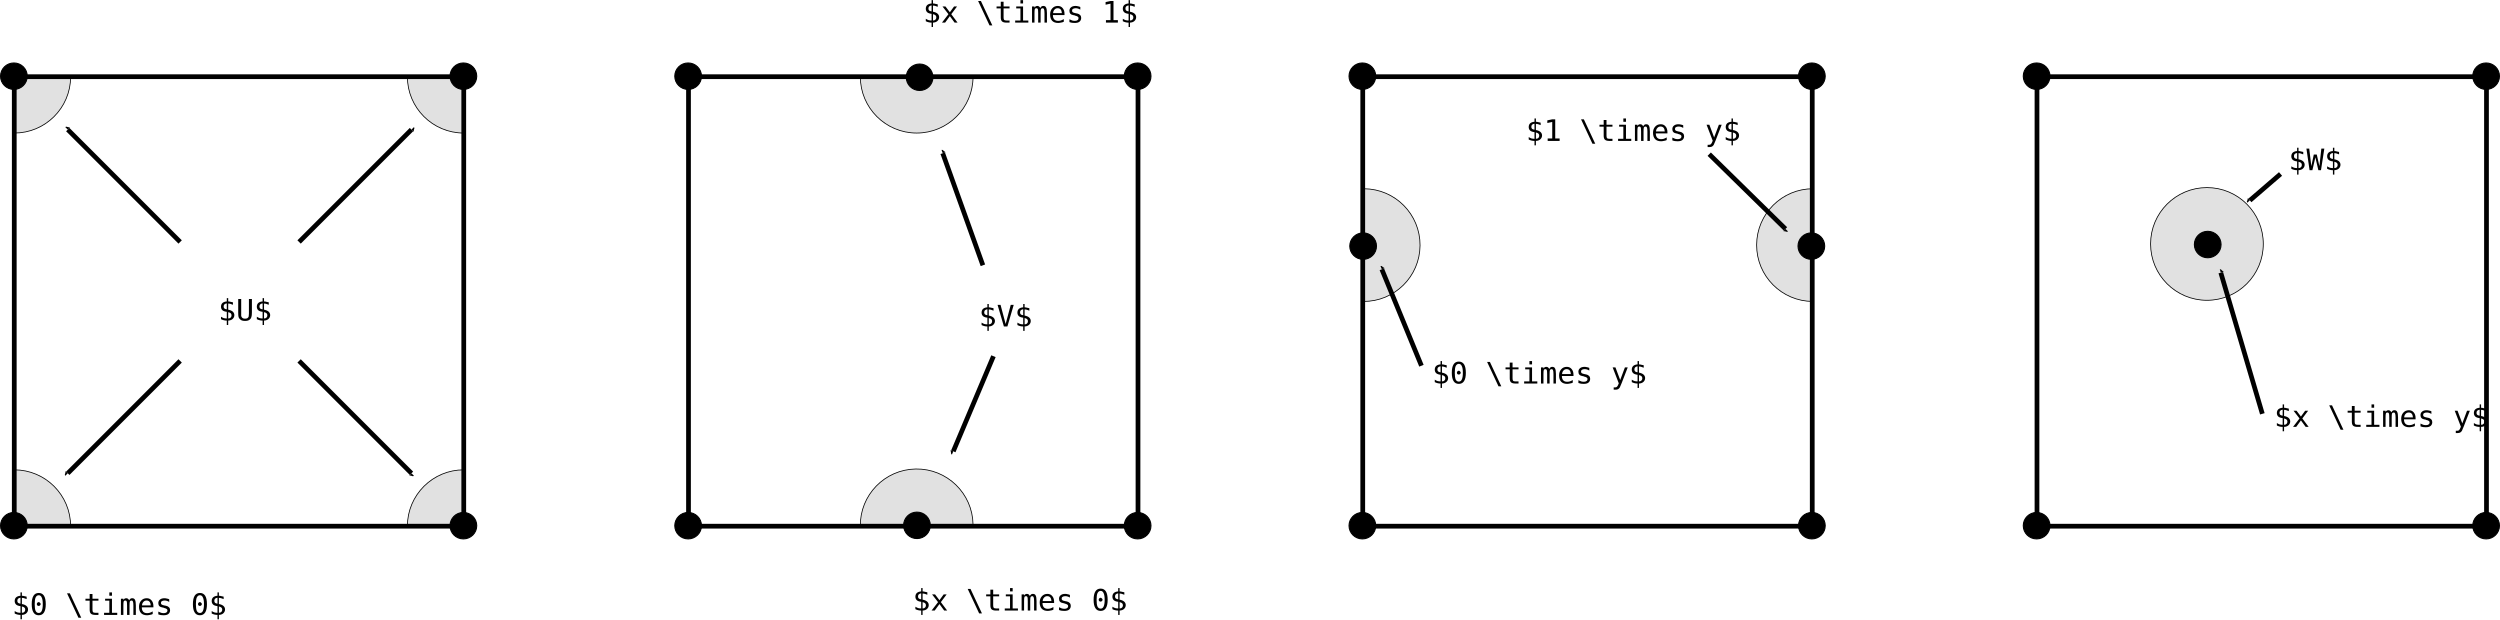
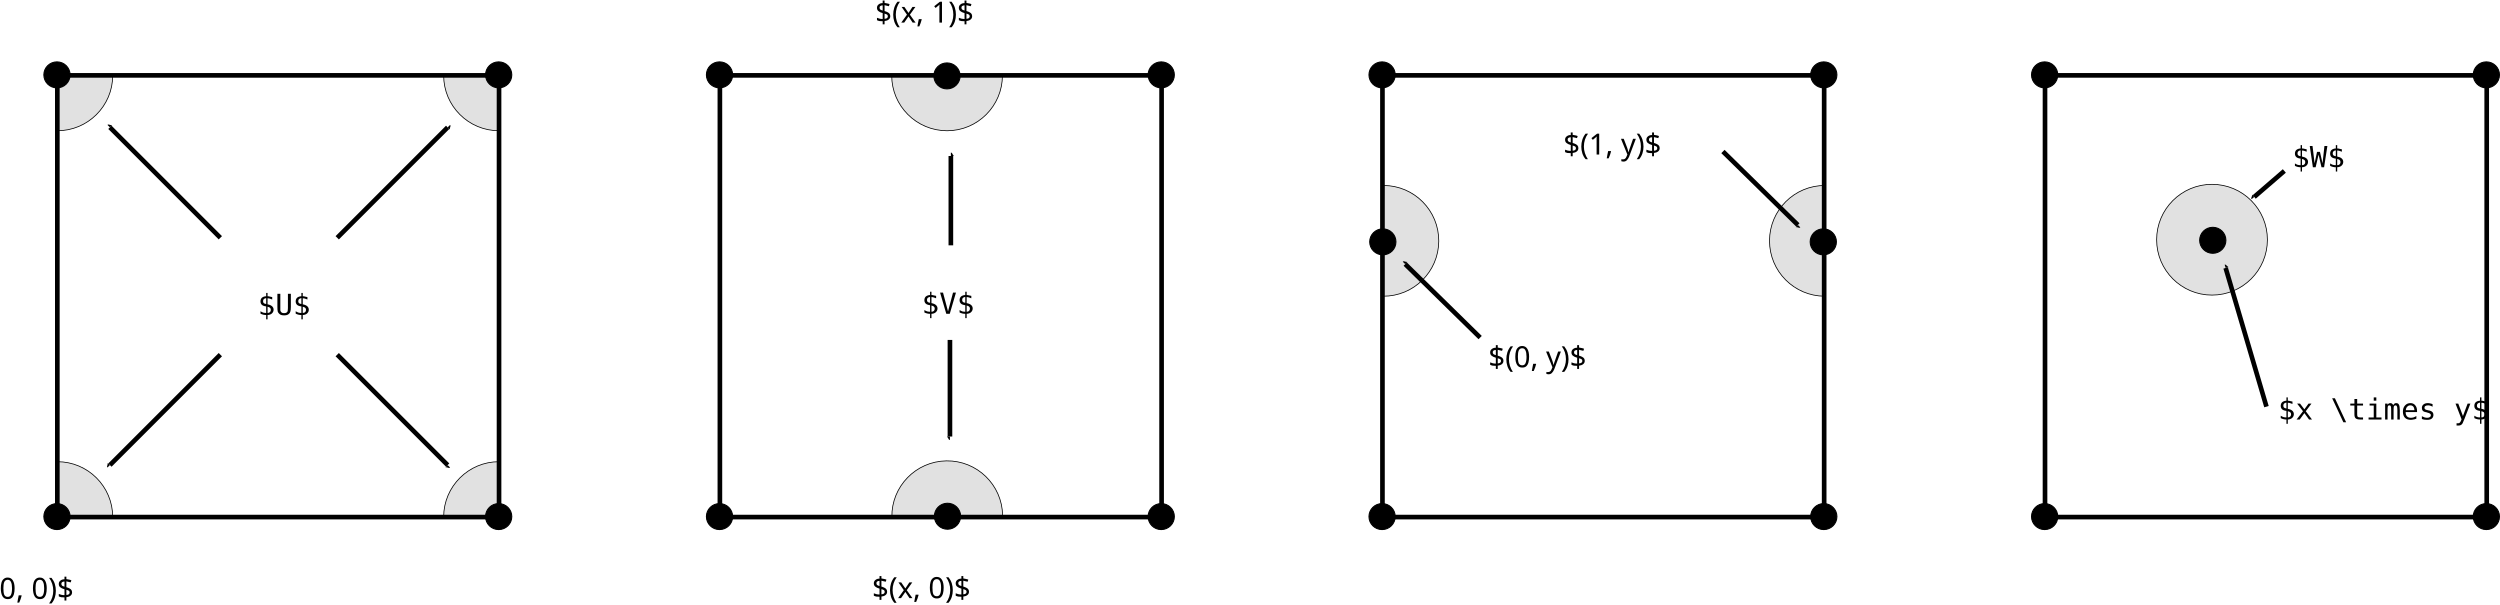
- <svg xmlns="http://www.w3.org/2000/svg" width="222.472mm" height="55.109mm" viewBox="0 0 222.472 55.109" version="1.1" id="svg8">
+ <svg xmlns="http://www.w3.org/2000/svg" width="226.394mm" height="54.726mm" viewBox="0 0 226.394 54.726" version="1.1" id="svg8">
  <defs id="defs2">
    <marker markerWidth="0.911" markerHeight="1.69" refX="0" refY="0" orient="auto-start-reverse" id="marker-arrow-1.5923999999999998">
      <g id="g925" transform="scale(1.073399)">
        <path id="path923" style="fill:none;stroke:#000000;stroke-width:0.6;stroke-linecap:round;stroke-linejoin:round;stroke-miterlimit:10;stroke-dasharray:none;stroke-opacity:1" d="M -1.554,2.072 C -1.425,1.295 0,0.13 0.389,0 0,-0.13 -1.425,-1.295 -1.554,-2.072" />
      </g>
    </marker>
    <marker markerWidth="0.911" markerHeight="1.69" refX="0" refY="0" orient="auto-start-reverse" id="marker-arrow-1.5923999999999998-6">
      <g id="g925-2" transform="scale(1.073399)">
        <path id="path923-9" style="fill:none;stroke:#000000;stroke-width:0.6;stroke-linecap:round;stroke-linejoin:round;stroke-miterlimit:10;stroke-dasharray:none;stroke-opacity:1" d="M -1.554,2.072 C -1.425,1.295 0,0.13 0.389,0 0,-0.13 -1.425,-1.295 -1.554,-2.072" />
      </g>
    </marker>
    <marker markerWidth="0.911" markerHeight="1.69" refX="0" refY="0" orient="auto-start-reverse" id="marker-arrow-1.5923999999999998-2">
      <g id="g925-7" transform="scale(1.073399)">
        <path id="path923-0" style="fill:none;stroke:#000000;stroke-width:0.6;stroke-linecap:round;stroke-linejoin:round;stroke-miterlimit:10;stroke-dasharray:none;stroke-opacity:1" d="M -1.554,2.072 C -1.425,1.295 0,0.13 0.389,0 0,-0.13 -1.425,-1.295 -1.554,-2.072" />
      </g>
    </marker>
    <marker markerWidth="0.911" markerHeight="1.69" refX="0" refY="0" orient="auto-start-reverse" id="marker-arrow-1.5923999999999998-60">
      <g id="g1118" transform="scale(1.073399)">
        <path id="path1116" style="fill:none;stroke:#000000;stroke-width:0.6;stroke-linecap:round;stroke-linejoin:round;stroke-miterlimit:10;stroke-dasharray:none;stroke-opacity:1" d="M -1.554,2.072 C -1.425,1.295 0,0.13 0.389,0 0,-0.13 -1.425,-1.295 -1.554,-2.072" />
      </g>
    </marker>
    <marker markerWidth="0.911" markerHeight="1.69" refX="0" refY="0" orient="auto-start-reverse" id="marker-arrow-1.5923999999999998-62">
      <g id="g1135" transform="scale(1.073399)">
        <path id="path1133" style="fill:none;stroke:#000000;stroke-width:0.6;stroke-linecap:round;stroke-linejoin:round;stroke-miterlimit:10;stroke-dasharray:none;stroke-opacity:1" d="M -1.554,2.072 C -1.425,1.295 0,0.13 0.389,0 0,-0.13 -1.425,-1.295 -1.554,-2.072" />
      </g>
    </marker>
    <marker markerWidth="0.911" markerHeight="1.69" refX="0" refY="0" orient="auto-start-reverse" id="marker-arrow-1.5923999999999998-61">
      <g id="g1197" transform="scale(1.073399)">
        <path id="path1195" style="fill:none;stroke:#000000;stroke-width:0.6;stroke-linecap:round;stroke-linejoin:round;stroke-miterlimit:10;stroke-dasharray:none;stroke-opacity:1" d="M -1.554,2.072 C -1.425,1.295 0,0.13 0.389,0 0,-0.13 -1.425,-1.295 -1.554,-2.072" />
      </g>
    </marker>
    <marker markerWidth="0.911" markerHeight="1.69" refX="0" refY="0" orient="auto-start-reverse" id="marker-arrow-1.5923999999999998-3">
      <g id="g1481" transform="scale(1.073399)">
        <path id="path1479" style="fill:none;stroke:#000000;stroke-width:0.6;stroke-linecap:round;stroke-linejoin:round;stroke-miterlimit:10;stroke-dasharray:none;stroke-opacity:1" d="M -1.554,2.072 C -1.425,1.295 0,0.13 0.389,0 0,-0.13 -1.425,-1.295 -1.554,-2.072" />
      </g>
    </marker>
    <marker markerWidth="0.911" markerHeight="1.69" refX="0" refY="0" orient="auto-start-reverse" id="marker-arrow-1.5923999999999998-7">
      <g id="g1563" transform="scale(1.073399)">
        <path id="path1561" style="fill:none;stroke:#000000;stroke-width:0.6;stroke-linecap:round;stroke-linejoin:round;stroke-miterlimit:10;stroke-dasharray:none;stroke-opacity:1" d="M -1.554,2.072 C -1.425,1.295 0,0.13 0.389,0 0,-0.13 -1.425,-1.295 -1.554,-2.072" />
      </g>
    </marker>
    <marker markerWidth="0.911" markerHeight="1.69" refX="0" refY="0" orient="auto-start-reverse" id="marker-arrow-1.5923999999999998-8">
      <g id="g1811" transform="scale(1.073399)">
        <path id="path1809" style="fill:none;stroke:#000000;stroke-width:0.6;stroke-linecap:round;stroke-linejoin:round;stroke-miterlimit:10;stroke-dasharray:none;stroke-opacity:1" d="M -1.554,2.072 C -1.425,1.295 0,0.13 0.389,0 0,-0.13 -1.425,-1.295 -1.554,-2.072" />
      </g>
    </marker>
    <marker markerWidth="0.911" markerHeight="1.69" refX="0" refY="0" orient="auto-start-reverse" id="marker-arrow-1.5923999999999998-9">
      <g id="g1909" transform="scale(1.073399)">
        <path id="path1907" style="fill:none;stroke:#000000;stroke-width:0.6;stroke-linecap:round;stroke-linejoin:round;stroke-miterlimit:10;stroke-dasharray:none;stroke-opacity:1" d="M -1.554,2.072 C -1.425,1.295 0,0.13 0.389,0 0,-0.13 -1.425,-1.295 -1.554,-2.072" />
      </g>
    </marker>
    <marker markerWidth="0.911" markerHeight="1.69" refX="0" refY="0" orient="auto-start-reverse" id="marker-arrow-1.5923999999999998-73">
      <g id="g2073" transform="scale(1.073399)">
        <path id="path2071" style="fill:none;stroke:#000000;stroke-width:0.6;stroke-linecap:round;stroke-linejoin:round;stroke-miterlimit:10;stroke-dasharray:none;stroke-opacity:1" d="M -1.554,2.072 C -1.425,1.295 0,0.13 0.389,0 0,-0.13 -1.425,-1.295 -1.554,-2.072" />
      </g>
    </marker>
    <marker markerWidth="0.911" markerHeight="1.69" refX="0" refY="0" orient="auto-start-reverse" id="marker-arrow-1.0616">
      <g id="g2227" transform="scale(1.343431)">
        <path id="path2225" style="fill:none;stroke:#000000;stroke-width:0.6;stroke-linecap:round;stroke-linejoin:round;stroke-miterlimit:10;stroke-dasharray:none;stroke-opacity:1" d="M -1.554,2.072 C -1.425,1.295 0,0.13 0.389,0 0,-0.13 -1.425,-1.295 -1.554,-2.072" />
      </g>
    </marker>
    <marker markerWidth="0.911" markerHeight="1.69" refX="0" refY="0" orient="auto-start-reverse" id="marker-arrow-1.5923999999999998-612">
      <g id="g2350" transform="scale(1.073399)">
        <path id="path2348" style="fill:none;stroke:#000000;stroke-width:0.6;stroke-linecap:round;stroke-linejoin:round;stroke-miterlimit:10;stroke-dasharray:none;stroke-opacity:1" d="M -1.554,2.072 C -1.425,1.295 0,0.13 0.389,0 0,-0.13 -1.425,-1.295 -1.554,-2.072" />
      </g>
    </marker>
    <marker markerWidth="0.911" markerHeight="1.69" refX="0" refY="0" orient="auto-start-reverse" id="marker-arrow-1.5923999999999998-31">
      <g id="g2546" transform="scale(1.073399)">
        <path id="path2544" style="fill:none;stroke:#000000;stroke-width:0.6;stroke-linecap:round;stroke-linejoin:round;stroke-miterlimit:10;stroke-dasharray:none;stroke-opacity:1" d="M -1.554,2.072 C -1.425,1.295 0,0.13 0.389,0 0,-0.13 -1.425,-1.295 -1.554,-2.072" />
      </g>
    </marker>
    <marker markerWidth="0.911" markerHeight="1.69" refX="0" refY="0" orient="auto-start-reverse" id="marker-arrow-1.5923999999999998-94">
      <g id="g2689" transform="scale(1.073399)">
        <path id="path2687" style="fill:none;stroke:#000000;stroke-width:0.6;stroke-linecap:round;stroke-linejoin:round;stroke-miterlimit:10;stroke-dasharray:none;stroke-opacity:1" d="M -1.554,2.072 C -1.425,1.295 0,0.13 0.389,0 0,-0.13 -1.425,-1.295 -1.554,-2.072" />
      </g>
    </marker>
+     <marker markerWidth="0.911" markerHeight="1.69" refX="0" refY="0" orient="auto-start-reverse" id="marker-arrow-1.5923999999999998-36">
+       <g id="g1212" transform="scale(1.073399)">
+         <path id="path1210" style="fill:none;stroke:#000000;stroke-width:0.6;stroke-linecap:round;stroke-linejoin:round;stroke-miterlimit:10;stroke-dasharray:none;stroke-opacity:1" d="M -1.554,2.072 C -1.425,1.295 0,0.13 0.389,0 0,-0.13 -1.425,-1.295 -1.554,-2.072" />
+       </g>
+     </marker>
+     <marker markerWidth="0.911" markerHeight="1.69" refX="0" refY="0" orient="auto-start-reverse" id="marker-arrow-1.5923999999999998-75">
+       <g id="g1375" transform="scale(1.073399)">
+         <path id="path1373" style="fill:none;stroke:#000000;stroke-width:0.6;stroke-linecap:round;stroke-linejoin:round;stroke-miterlimit:10;stroke-dasharray:none;stroke-opacity:1" d="M -1.554,2.072 C -1.425,1.295 0,0.13 0.389,0 0,-0.13 -1.425,-1.295 -1.554,-2.072" />
+       </g>
+     </marker>
+     <marker markerWidth="0.911" markerHeight="1.69" refX="0" refY="0" orient="auto-start-reverse" id="marker-arrow-1.5923999999999998-35">
+       <g id="g925-6" transform="scale(1.073399)">
+         <path id="path923-2" style="fill:none;stroke:#000000;stroke-width:0.6;stroke-linecap:round;stroke-linejoin:round;stroke-miterlimit:10;stroke-dasharray:none;stroke-opacity:1" d="M -1.554,2.072 C -1.425,1.295 0,0.13 0.389,0 0,-0.13 -1.425,-1.295 -1.554,-2.072" />
+       </g>
+     </marker>
  </defs>
-   <g id="layer1" transform="translate(-8.676839,-210.1749)">
-     <path style="opacity:1;fill:#000000;fill-opacity:0.12;stroke:#000000;stroke-width:0.07;stroke-miterlimit:4;stroke-dasharray:none;stroke-dashoffset:0;stroke-opacity:1;marker-start:none;marker-end:none" d="m 85.237,217 a 5.015,5.015 0 0 0 5.015,5.015 A 5.015,5.015 0 0 0 95.267,217 Z" id="path976-9" />
+   <g id="layer1" transform="translate(-4.754669,-210.1749)">
+     <path style="opacity:1;fill:#000000;fill-opacity:0.12;stroke:#000000;stroke-width:0.07;stroke-miterlimit:4;stroke-dasharray:none;stroke-dashoffset:0;stroke-opacity:1;marker-start:none;marker-end:none" d="m 85.504,217 a 5.015,5.015 0 0 0 5.015,5.015 A 5.015,5.015 0 0 0 95.533,217 Z" id="path976-9" />
    <path style="opacity:1;fill:#000000;fill-opacity:0.12;stroke:#000000;stroke-width:0.07;stroke-miterlimit:4;stroke-dasharray:none;stroke-dashoffset:0;stroke-opacity:1;marker-start:none;marker-end:none" d="M 9.928,222.015 A 5.015,5.015 0 0 0 14.961,217.018 L 9.946,217 Z" id="path981-6-7" />
    <path style="opacity:1;fill:#000000;fill-opacity:0.12;stroke:#000000;stroke-width:0.07;stroke-miterlimit:4;stroke-dasharray:none;stroke-dashoffset:0;stroke-opacity:1;marker-start:none;marker-end:none" d="m 44.931,217 a 5.015,5.015 0 0 0 5.015,5.015 V 217 Z" id="path981-6" />
    <path style="fill:none;fill-opacity:1;stroke:#000000;stroke-width:0.421;stroke-linecap:butt;stroke-linejoin:miter;stroke-dasharray:none;stroke-opacity:1;marker-start:none;marker-end:none" d="M 9.946,217 H 49.946 v 40 H 9.946 Z" id="path816" />
    <ellipse style="opacity:1;fill:#000000;fill-opacity:1;stroke:#000000;stroke-width:0.099;stroke-miterlimit:4;stroke-dasharray:none;stroke-dashoffset:0;stroke-opacity:1;marker-start:none;marker-end:none" id="path842" cx="-9.913" cy="216.955" transform="scale(-1,1)" rx="1.186" ry="1.175" />
    <ellipse style="opacity:1;fill:#000000;fill-opacity:1;stroke:#000000;stroke-width:0.099;stroke-miterlimit:4;stroke-dasharray:none;stroke-dashoffset:0;stroke-opacity:1;marker-start:none;marker-end:none" id="path842-3" cx="-49.913" cy="216.955" transform="scale(-1,1)" rx="1.186" ry="1.175" />
    <ellipse style="opacity:1;fill:#000000;fill-opacity:1;stroke:#000000;stroke-width:0.099;stroke-miterlimit:4;stroke-dasharray:none;stroke-dashoffset:0;stroke-opacity:1;marker-start:none;marker-end:none" id="path842-6" cx="-49.913" cy="256.955" transform="scale(-1,1)" rx="1.186" ry="1.175" />
    <ellipse style="opacity:1;fill:#000000;fill-opacity:1;stroke:#000000;stroke-width:0.099;stroke-miterlimit:4;stroke-dasharray:none;stroke-dashoffset:0;stroke-opacity:1;marker-start:none;marker-end:none" id="path842-7" cx="-9.913" cy="256.955" transform="scale(-1,1)" rx="1.186" ry="1.175" />
    <path style="fill:none;fill-opacity:1;stroke:#000000;stroke-width:0.421;stroke-linecap:butt;stroke-linejoin:miter;stroke-dasharray:none;stroke-opacity:1;marker-start:none;marker-end:none" d="m 69.946,217 h 40 v 40 H 69.946 Z" id="path816-5" />
    <ellipse style="opacity:1;fill:#000000;fill-opacity:1;stroke:#000000;stroke-width:0.099;stroke-miterlimit:4;stroke-dasharray:none;stroke-dashoffset:0;stroke-opacity:1;marker-start:none;marker-end:none" id="path842-35" cx="-69.913" cy="216.955" transform="scale(-1,1)" rx="1.186" ry="1.175" />
    <ellipse style="opacity:1;fill:#000000;fill-opacity:1;stroke:#000000;stroke-width:0.099;stroke-miterlimit:4;stroke-dasharray:none;stroke-dashoffset:0;stroke-opacity:1;marker-start:none;marker-end:none" id="path842-3-6" cx="-109.913" cy="216.955" transform="scale(-1,1)" rx="1.186" ry="1.175" />
    <ellipse style="opacity:1;fill:#000000;fill-opacity:1;stroke:#000000;stroke-width:0.099;stroke-miterlimit:4;stroke-dasharray:none;stroke-dashoffset:0;stroke-opacity:1;marker-start:none;marker-end:none" id="path842-6-2" cx="-109.913" cy="256.955" transform="scale(-1,1)" rx="1.186" ry="1.175" />
    <ellipse style="opacity:1;fill:#000000;fill-opacity:1;stroke:#000000;stroke-width:0.099;stroke-miterlimit:4;stroke-dasharray:none;stroke-dashoffset:0;stroke-opacity:1;marker-start:none;marker-end:none" id="path842-7-9" cx="-69.913" cy="256.955" transform="scale(-1,1)" rx="1.186" ry="1.175" />
    <path style="fill:none;fill-opacity:1;stroke:#000000;stroke-width:0.421;stroke-linecap:butt;stroke-linejoin:miter;stroke-dasharray:none;stroke-opacity:1;marker-start:none;marker-end:none" d="m 129.946,217 h 40 v 40 h -40 z" id="path816-1" />
    <ellipse style="opacity:1;fill:#000000;fill-opacity:1;stroke:#000000;stroke-width:0.099;stroke-miterlimit:4;stroke-dasharray:none;stroke-dashoffset:0;stroke-opacity:1;marker-start:none;marker-end:none" id="path842-2" cx="-129.913" cy="216.955" transform="scale(-1,1)" rx="1.186" ry="1.175" />
    <ellipse style="opacity:1;fill:#000000;fill-opacity:1;stroke:#000000;stroke-width:0.099;stroke-miterlimit:4;stroke-dasharray:none;stroke-dashoffset:0;stroke-opacity:1;marker-start:none;marker-end:none" id="path842-3-7" cx="-169.913" cy="216.955" transform="scale(-1,1)" rx="1.186" ry="1.175" />
    <ellipse style="opacity:1;fill:#000000;fill-opacity:1;stroke:#000000;stroke-width:0.099;stroke-miterlimit:4;stroke-dasharray:none;stroke-dashoffset:0;stroke-opacity:1;marker-start:none;marker-end:none" id="path842-6-0" cx="-169.913" cy="256.955" transform="scale(-1,1)" rx="1.186" ry="1.175" />
    <ellipse style="opacity:1;fill:#000000;fill-opacity:1;stroke:#000000;stroke-width:0.099;stroke-miterlimit:4;stroke-dasharray:none;stroke-dashoffset:0;stroke-opacity:1;marker-start:none;marker-end:none" id="path842-7-93" cx="-129.913" cy="256.955" transform="scale(-1,1)" rx="1.186" ry="1.175" />
    <path style="fill:none;fill-opacity:1;stroke:#000000;stroke-width:0.421;stroke-linecap:butt;stroke-linejoin:miter;stroke-dasharray:none;stroke-opacity:1;marker-start:none;marker-end:none" d="m 189.946,217 h 40 v 40 h -40 z" id="path816-6" />
    <ellipse style="opacity:1;fill:#000000;fill-opacity:1;stroke:#000000;stroke-width:0.099;stroke-miterlimit:4;stroke-dasharray:none;stroke-dashoffset:0;stroke-opacity:1;marker-start:none;marker-end:none" id="path842-0" cx="-189.913" cy="216.955" transform="scale(-1,1)" rx="1.186" ry="1.175" />
    <ellipse style="opacity:1;fill:#000000;fill-opacity:1;stroke:#000000;stroke-width:0.099;stroke-miterlimit:4;stroke-dasharray:none;stroke-dashoffset:0;stroke-opacity:1;marker-start:none;marker-end:none" id="path842-3-62" cx="-229.913" cy="216.955" transform="scale(-1,1)" rx="1.186" ry="1.175" />
    <ellipse style="opacity:1;fill:#000000;fill-opacity:1;stroke:#000000;stroke-width:0.099;stroke-miterlimit:4;stroke-dasharray:none;stroke-dashoffset:0;stroke-opacity:1;marker-start:none;marker-end:none" id="path842-6-6" cx="-229.913" cy="256.955" transform="scale(-1,1)" rx="1.186" ry="1.175" />
    <ellipse style="opacity:1;fill:#000000;fill-opacity:1;stroke:#000000;stroke-width:0.099;stroke-miterlimit:4;stroke-dasharray:none;stroke-dashoffset:0;stroke-opacity:1;marker-start:none;marker-end:none" id="path842-7-1" cx="-189.913" cy="256.955" transform="scale(-1,1)" rx="1.186" ry="1.175" />
    <rect style="opacity:1;fill:#000000;fill-opacity:0.12;stroke:#000000;stroke-width:1.592;stroke-miterlimit:4;stroke-dasharray:none;stroke-dashoffset:0;stroke-opacity:1;marker-start:none;marker-end:none" id="rect907" width="0" height="0" x="0" y="0" transform="matrix(0.2645833,0,0,0.2645833,0,177)" />
    <circle style="opacity:1;fill:#000000;fill-opacity:0.12;stroke:#000000;stroke-width:0.07;stroke-miterlimit:4;stroke-dasharray:none;stroke-dashoffset:0;stroke-opacity:1;marker-start:none;marker-end:none" id="path974" cx="205.07" cy="231.883" r="5.015" />
    <path style="opacity:1;fill:#000000;fill-opacity:0.12;stroke:#000000;stroke-width:0.07;stroke-miterlimit:4;stroke-dasharray:none;stroke-dashoffset:0;stroke-opacity:1;marker-start:none;marker-end:none" d="M 14.961,257 A 5.015,5.015 0 0 0 9.946,251.985 L 9.946,257 Z" id="path981-6-5" />
    <path style="opacity:1;fill:#000000;fill-opacity:0.12;stroke:#000000;stroke-width:0.07;stroke-miterlimit:4;stroke-dasharray:none;stroke-dashoffset:0;stroke-opacity:1;marker-start:none;marker-end:none" d="M 49.959,251.985 A 5.015,5.015 0 0 0 44.931,256.987 L 49.946,257 Z" id="path981-6-3" />
    <path style="fill:none;fill-opacity:1;stroke:#000000;stroke-width:0.421;stroke-linecap:butt;stroke-linejoin:miter;stroke-dasharray:none;stroke-opacity:1;marker-start:none;marker-end:url(#marker-arrow-1.5923999999999998)" d="m 35.292,231.708 10,-10" id="path921" />
    <path style="fill:none;fill-opacity:1;stroke:#000000;stroke-width:0.421;stroke-linecap:butt;stroke-linejoin:miter;stroke-dasharray:none;stroke-opacity:1;marker-start:none;marker-end:url(#marker-arrow-1.5923999999999998)" d="m 24.708,242.292 -10,10" id="path1063" />
    <path style="fill:none;fill-opacity:1;stroke:#000000;stroke-width:0.421;stroke-linecap:butt;stroke-linejoin:miter;stroke-dasharray:none;stroke-opacity:1;marker-start:none;marker-end:url(#marker-arrow-1.5923999999999998)" d="m 24.708,231.708 -10,-10" id="path1131" />
    <path style="fill:none;fill-opacity:1;stroke:#000000;stroke-width:0.421;stroke-linecap:butt;stroke-linejoin:miter;stroke-dasharray:none;stroke-opacity:1;marker-start:none;marker-end:url(#marker-arrow-1.5923999999999998)" d="m 35.292,242.292 10,10" id="path1193" />
    <text id="text1266" xml:space="preserve" style="font-size:2.646px;font-family:monospace;-inkscape-font-specification:'monospace, Normal';fill:#000000;fill-opacity:1;stroke:none;stroke-width:0.265" y="238.702" x="28.095">
      <tspan id="tspan1264" x="28.095" y="238.702" style="stroke-width:0.265">$U$</tspan>
    </text>
-     <text id="text1280" xml:space="preserve" style="font-size:2.646px;font-family:monospace;-inkscape-font-specification:'monospace, Normal';fill:#000000;fill-opacity:1;stroke:none;stroke-width:0.265" y="264.895" x="9.733">
-       <tspan id="tspan1278" x="9.733" y="264.895" style="stroke-width:0.265">$0 \times 0$</tspan>
-     </text>
-     <text id="text1394" xml:space="preserve" style="font-size:2.646px;font-family:monospace;-inkscape-font-specification:'monospace, Normal';fill:#000000;fill-opacity:1;stroke:none;stroke-width:0.265" y="264.506" x="89.886">
-       <tspan id="tspan1392" x="89.886" y="264.506" style="stroke-width:0.265">$x \times 0$</tspan>
-     </text>
    <ellipse style="opacity:1;fill:#000000;fill-opacity:1;stroke:#000000;stroke-width:0.099;stroke-miterlimit:4;stroke-dasharray:none;stroke-dashoffset:0;stroke-opacity:1;marker-start:none;marker-end:none" id="path842-35-2" cx="-90.511" cy="217.049" transform="scale(-1,1)" rx="1.186" ry="1.175" />
-     <path style="opacity:1;fill:#000000;fill-opacity:0.12;stroke:#000000;stroke-width:0.07;stroke-miterlimit:4;stroke-dasharray:none;stroke-dashoffset:0;stroke-opacity:1;marker-start:none;marker-end:none" d="M 95.266,256.848 A 5.015,5.015 0 0 0 90.176,251.91 5.015,5.015 0 0 0 85.237,257 Z" id="path976-9-0" />
-     <ellipse style="opacity:1;fill:#000000;fill-opacity:1;stroke:#000000;stroke-width:0.099;stroke-miterlimit:4;stroke-dasharray:none;stroke-dashoffset:0;stroke-opacity:1;marker-start:none;marker-end:none" id="path842-35-2-2" cx="86.38" cy="-258.26" transform="matrix(0.9998857,-0.0151216,-0.0151216,-0.9998857,0,0)" rx="1.186" ry="1.175" />
-     <text id="text1465" xml:space="preserve" style="font-size:2.646px;font-family:monospace;-inkscape-font-specification:'monospace, Normal';fill:#000000;fill-opacity:1;stroke:none;stroke-width:0.265" y="212.185" x="90.813">
-       <tspan id="tspan1463" x="90.813" y="212.185" style="stroke-width:0.265">$x \times 1$</tspan>
-     </text>
-     <path style="fill:none;fill-opacity:1;stroke:#000000;stroke-width:0.421;stroke-linecap:butt;stroke-linejoin:miter;stroke-dasharray:none;stroke-opacity:1;marker-start:none;marker-end:url(#marker-arrow-1.5923999999999998)" d="m 96.143,233.783 -3.575,-9.972" id="path1477" />
-     <path style="fill:none;fill-opacity:1;stroke:#000000;stroke-width:0.421;stroke-linecap:butt;stroke-linejoin:miter;stroke-dasharray:none;stroke-opacity:1;marker-start:none;marker-end:url(#marker-arrow-1.5923999999999998)" d="m 97.084,241.873 -3.575,8.467" id="path1559" />
-     <text id="text1650" xml:space="preserve" style="font-size:2.646px;font-family:monospace;-inkscape-font-specification:'monospace, Normal';fill:#000000;fill-opacity:1;stroke:none;stroke-width:0.265" y="239.226" x="95.778">
-       <tspan id="tspan1648" x="95.778" y="239.226" style="stroke-width:0.265">$V$</tspan>
+     <path style="opacity:1;fill:#000000;fill-opacity:0.12;stroke:#000000;stroke-width:0.07;stroke-miterlimit:4;stroke-dasharray:none;stroke-dashoffset:0;stroke-opacity:1;marker-start:none;marker-end:none" d="M 95.548,256.848 A 5.015,5.015 0 0 0 90.458,251.91 5.015,5.015 0 0 0 85.52,257 Z" id="path976-9-0" />
+     <ellipse style="opacity:1;fill:#000000;fill-opacity:1;stroke:#000000;stroke-width:0.099;stroke-miterlimit:4;stroke-dasharray:none;stroke-dashoffset:0;stroke-opacity:1;marker-start:none;marker-end:none" id="path842-35-2-2" cx="86.662" cy="-258.264" transform="matrix(0.9998857,-0.0151216,-0.0151216,-0.9998857,0,0)" rx="1.186" ry="1.175" />
+     <text id="text1650" xml:space="preserve" style="font-size:2.646px;font-family:monospace;-inkscape-font-specification:'monospace, Normal';fill:#000000;fill-opacity:1;stroke:none;stroke-width:0.265" y="238.591" x="88.216">
+       <tspan id="tspan1648" x="88.216" y="238.591" style="stroke-width:0.265">$V$</tspan>
    </text>
    <path style="opacity:1;fill:#000000;fill-opacity:0.12;stroke:#000000;stroke-width:0.07;stroke-miterlimit:4;stroke-dasharray:none;stroke-dashoffset:0;stroke-opacity:1;marker-start:none;marker-end:none" d="m 130,237 a 5.015,5.015 0 0 0 5.045,-4.984 5.015,5.015 0 0 0 -4.985,-5.045 z" id="path976-5" />
    <ellipse style="opacity:1;fill:#000000;fill-opacity:1;stroke:#000000;stroke-width:0.099;stroke-miterlimit:4;stroke-dasharray:none;stroke-dashoffset:0;stroke-opacity:1;marker-start:none;marker-end:none" id="path842-2-9" cx="-129.98" cy="232.076" transform="scale(-1,1)" rx="1.186" ry="1.175" />
    <path style="opacity:1;fill:#000000;fill-opacity:0.12;stroke:#000000;stroke-width:0.07;stroke-miterlimit:4;stroke-dasharray:none;stroke-dashoffset:0;stroke-opacity:1;marker-start:none;marker-end:none" d="m 170.025,226.971 a 5.015,5.015 0 0 0 -5.027,5.002 A 5.015,5.015 0 0 0 170,237 Z" id="path976-5-2" />
    <ellipse style="opacity:1;fill:#000000;fill-opacity:1;stroke:#000000;stroke-width:0.099;stroke-miterlimit:4;stroke-dasharray:none;stroke-dashoffset:0;stroke-opacity:1;marker-start:none;marker-end:none" id="path842-2-9-2" cx="-169.867" cy="232.076" transform="scale(-1,1)" rx="1.186" ry="1.175" />
-     <text id="text1781" xml:space="preserve" style="font-size:2.646px;font-family:monospace;-inkscape-font-specification:'monospace, Normal';fill:#000000;fill-opacity:1;stroke:none;stroke-width:0.265" y="244.302" x="136.105">
-       <tspan id="tspan1779" x="136.105" y="244.302" style="stroke-width:0.265">$0 \times y$</tspan>
-     </text>
-     <text id="text1795" xml:space="preserve" style="font-size:2.646px;font-family:monospace;-inkscape-font-specification:'monospace, Normal';fill:#000000;fill-opacity:1;stroke:none;stroke-width:0.265" y="222.714" x="144.463">
-       <tspan id="tspan1793" x="144.463" y="222.714" style="stroke-width:0.265">$1 \times y$</tspan>
-     </text>
-     <path style="fill:none;fill-opacity:1;stroke:#000000;stroke-width:0.421;stroke-linecap:butt;stroke-linejoin:miter;stroke-dasharray:none;stroke-opacity:1;marker-start:none;marker-end:url(#marker-arrow-1.5923999999999998)" d="m 135.169,242.72 -3.526,-8.581" id="path1905" />
    <path style="fill:none;fill-opacity:1;stroke:#000000;stroke-width:0.421;stroke-linecap:butt;stroke-linejoin:miter;stroke-dasharray:none;stroke-opacity:1;marker-start:none;marker-end:url(#marker-arrow-1.5923999999999998)" d="m 160.779,223.894 6.785,6.652" id="path2223" />
    <ellipse style="opacity:1;fill:#000000;fill-opacity:1;stroke:#000000;stroke-width:0.099;stroke-miterlimit:4;stroke-dasharray:none;stroke-dashoffset:0;stroke-opacity:1;marker-start:none;marker-end:none" id="path842-0-9" cx="-205.139" cy="231.936" transform="scale(-1,1)" rx="1.186" ry="1.175" />
    <text id="text2516" xml:space="preserve" style="font-size:2.646px;font-family:monospace;-inkscape-font-specification:'monospace, Normal';fill:#000000;fill-opacity:1;stroke:none;stroke-width:0.265" y="225.318" x="212.33">
      <tspan id="tspan2514" x="212.33" y="225.318" style="stroke-width:0.265">$W$</tspan>
    </text>
    <text id="text2530" xml:space="preserve" style="font-size:2.646px;font-family:monospace;-inkscape-font-specification:'monospace, Normal';fill:#000000;fill-opacity:1;stroke:none;stroke-width:0.265" y="248.164" x="211.043">
      <tspan id="tspan2528" x="211.043" y="248.164" style="stroke-width:0.265">$x \times y$</tspan>
    </text>
    <path style="fill:none;fill-opacity:1;stroke:#000000;stroke-width:0.421;stroke-linecap:butt;stroke-linejoin:miter;stroke-dasharray:none;stroke-opacity:1;marker-start:none;marker-end:url(#marker-arrow-1.5923999999999998)" d="m 210,247 -3.697,-12.559" id="path2542" />
    <path style="fill:none;fill-opacity:1;stroke:#000000;stroke-width:0.421;stroke-linecap:butt;stroke-linejoin:miter;stroke-dasharray:none;stroke-opacity:1;marker-start:none;marker-end:url(#marker-arrow-1.5923999999999998)" d="m 211.619,225.657 -2.728,2.352" id="path2685" />
-     <ellipse style="opacity:1;fill:#000000;fill-opacity:1;stroke:#000000;stroke-width:0.376;stroke-miterlimit:4;stroke-dasharray:none;stroke-dashoffset:0;stroke-opacity:1;marker-start:none;marker-end:none" id="path842-7-9-8" cx="-4.672" cy="4.627" transform="scale(-1,1)" rx="4.484" ry="4.439" />
+     <text id="text1194" xml:space="preserve" style="font-size:2.646px;font-family:Hack;-inkscape-font-specification:'Hack, Normal';fill:#000000;fill-opacity:1;stroke:none;stroke-width:0.265" x="2.393" y="264.401">
+       <tspan id="tspan1192" x="2.393" y="264.401" style="stroke-width:0.265">$(0, 0)$</tspan>
+     </text>
+     <path style="fill:none;fill-opacity:1;stroke:#000000;stroke-width:0.421;stroke-linecap:butt;stroke-linejoin:miter;stroke-dasharray:none;stroke-opacity:1;marker-start:none;marker-end:url(#marker-arrow-1.5923999999999998)" d="m 90.333,232.922 c 0,-2.697 0,-5.394 0,-8.09" id="path1206" transform="translate(0.5291667,-0.5291667)" />
+     <path style="fill:none;fill-opacity:1;stroke:#000000;stroke-width:0.421;stroke-linecap:butt;stroke-linejoin:miter;stroke-dasharray:none;stroke-opacity:1;marker-start:none;marker-end:url(#marker-arrow-1.5923999999999998)" d="m 90.051,239.037 c 0,2.916 0,5.833 0,8.749" id="path1369" transform="translate(0.7287269,1.9201)" />
+     <text id="text1676" xml:space="preserve" style="font-size:2.646px;font-family:Hack;-inkscape-font-specification:'Hack, Normal';fill:#000000;fill-opacity:1;stroke:none;stroke-width:0.265" x="83.732" y="264.339">
+       <tspan id="tspan1674" x="83.732" y="264.339" style="stroke-width:0.265">$(x, 0)$</tspan>
+     </text>
+     <text id="text1690" xml:space="preserve" style="font-size:2.646px;font-family:Hack;-inkscape-font-specification:'Hack, Normal';fill:#000000;fill-opacity:1;stroke:none;stroke-width:0.265" x="84.015" y="212.222">
+       <tspan id="tspan1688" x="84.015" y="212.222" style="stroke-width:0.265">$(x, 1)$</tspan>
+     </text>
+     <path style="fill:none;fill-opacity:1;stroke:#000000;stroke-width:0.421;stroke-linecap:butt;stroke-linejoin:miter;stroke-dasharray:none;stroke-opacity:1;marker-start:none;marker-end:url(#marker-arrow-1.5923999999999998-35)" d="m 138.793,240.745 -6.785,-6.652" id="path2223-9" />
+     <text id="text1928" xml:space="preserve" style="font-size:2.646px;font-family:Hack;-inkscape-font-specification:'Hack, Normal';fill:#000000;fill-opacity:1;stroke:none;stroke-width:0.265" x="146.327" y="224.168">
+       <tspan id="tspan1926" x="146.327" y="224.168" style="stroke-width:0.265">$(1, y)$</tspan>
+     </text>
+     <text id="text1942" xml:space="preserve" style="font-size:2.646px;font-family:Hack;-inkscape-font-specification:'Hack, Normal';fill:#000000;fill-opacity:1;stroke:none;stroke-width:0.265" x="139.542" y="243.429">
+       <tspan id="tspan1940" x="139.542" y="243.429" style="stroke-width:0.265">$(0, y)$</tspan>
+     </text>
  </g>
</svg>
